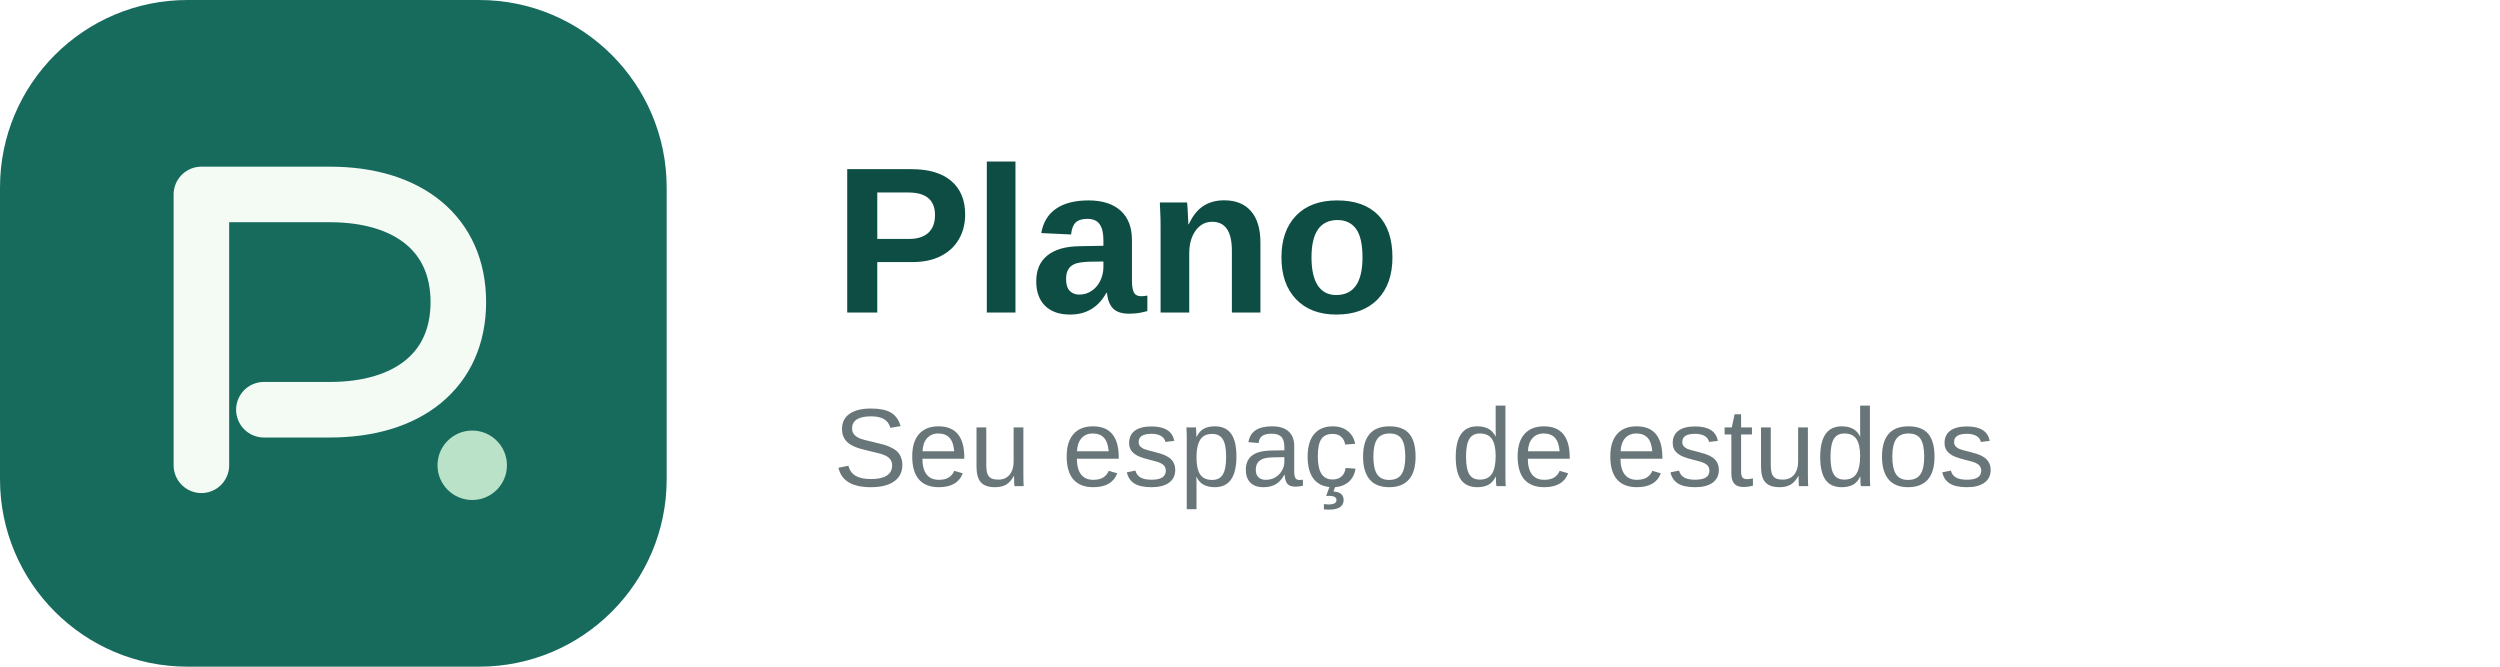
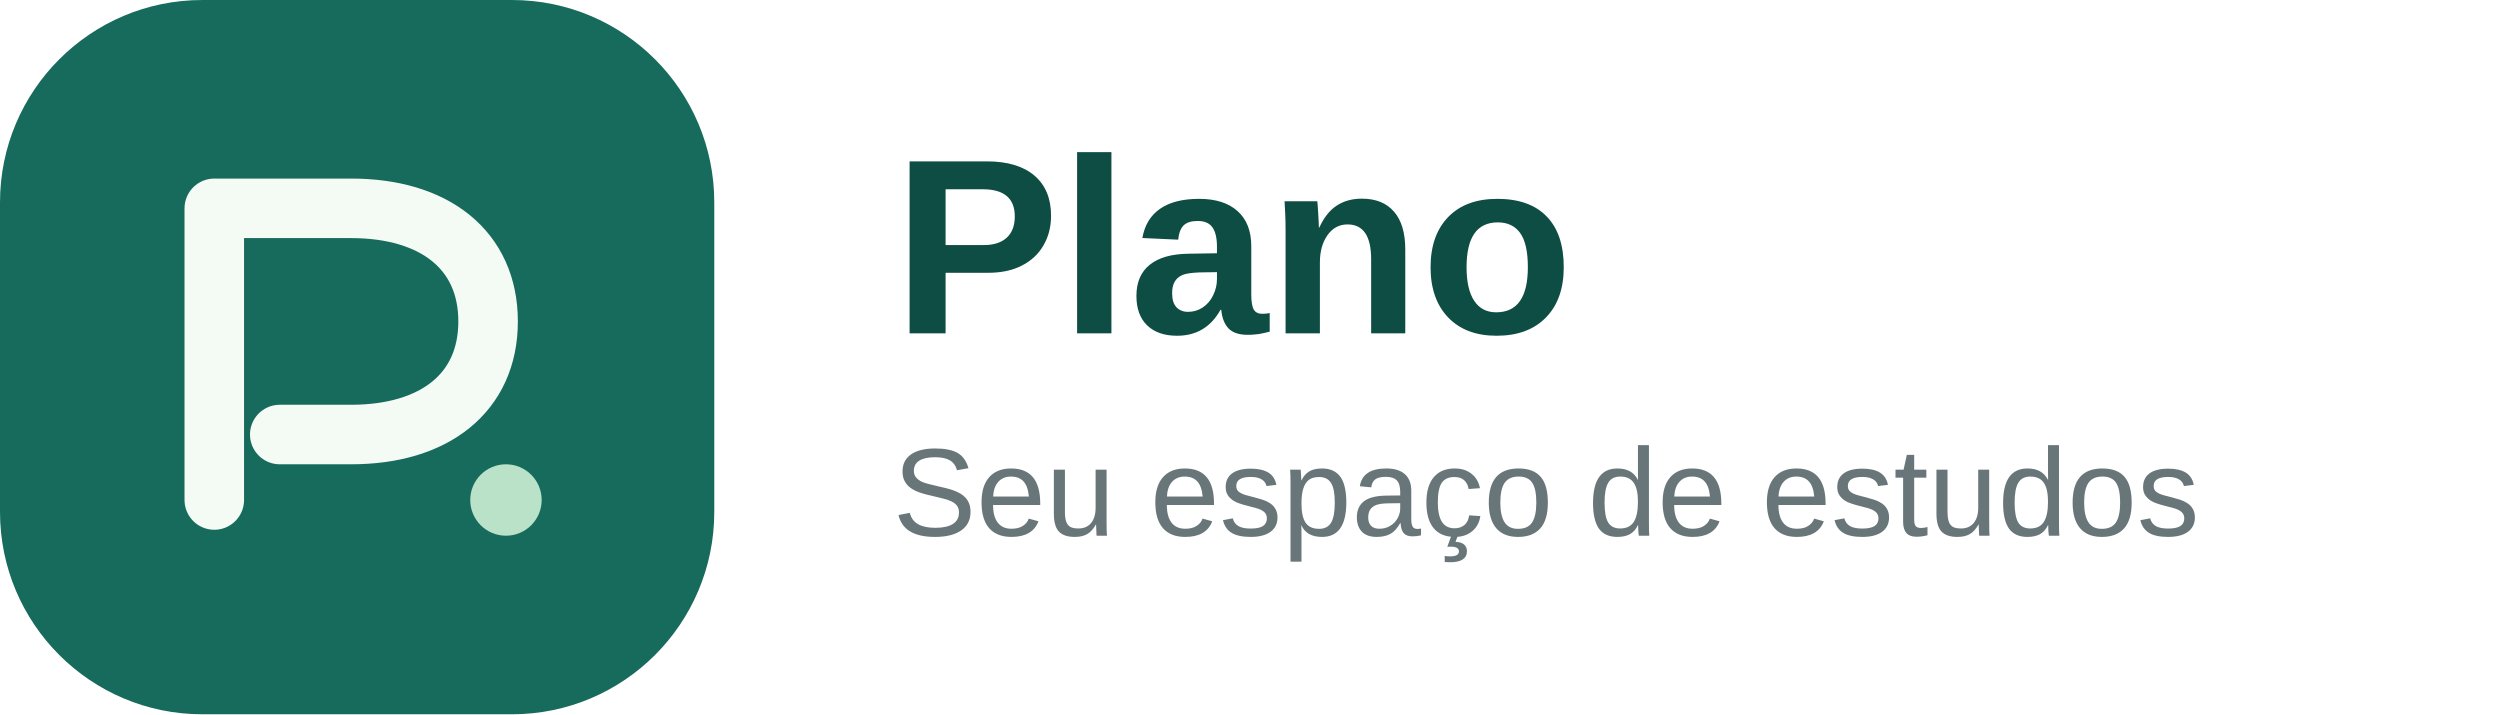
- <svg xmlns="http://www.w3.org/2000/svg" viewBox="0 0 360 96" role="img" aria-labelledby="title">
-   <rect width="96" height="96" rx="27" fill="#176B5D" />
-   <path d="M29 67V28h18.5c11.3 0 18.5 5.7 18.5 15.5S58.8 59 47.5 59H38" fill="none" stroke="#F4FBF5" stroke-linecap="round" stroke-linejoin="round" stroke-width="8" />
-   <circle cx="68" cy="67" r="5" fill="#B9E2C8" />
-   <text x="120" y="45" fill="#0D4D43" font-family="Arial, sans-serif" font-size="30" font-weight="700">Plano</text>
-   <text x="120" y="70" fill="#687679" font-family="Arial, sans-serif" font-size="16">Seu espaço de estudos</text>
+ <svg xmlns="http://www.w3.org/2000/svg" viewBox="0 0 420 120" role="img" aria-labelledby="title">
+   <rect width="120" height="120" rx="34" fill="#176B5D" />
+   <path d="M36 84V35h23c14 0 23 7 23 19s-9 19-23 19H47" fill="none" stroke="#F4FBF5" stroke-linecap="round" stroke-linejoin="round" stroke-width="10" />
+   <circle cx="85" cy="84" r="6" fill="#B9E2C8" />
+   <text x="150" y="56" fill="#0D4D43" font-family="Arial, sans-serif" font-size="42" font-weight="700">Plano</text>
+   <text x="150" y="90" fill="#687679" font-family="Arial, sans-serif" font-size="21">Seu espaço de estudos</text>
</svg>
